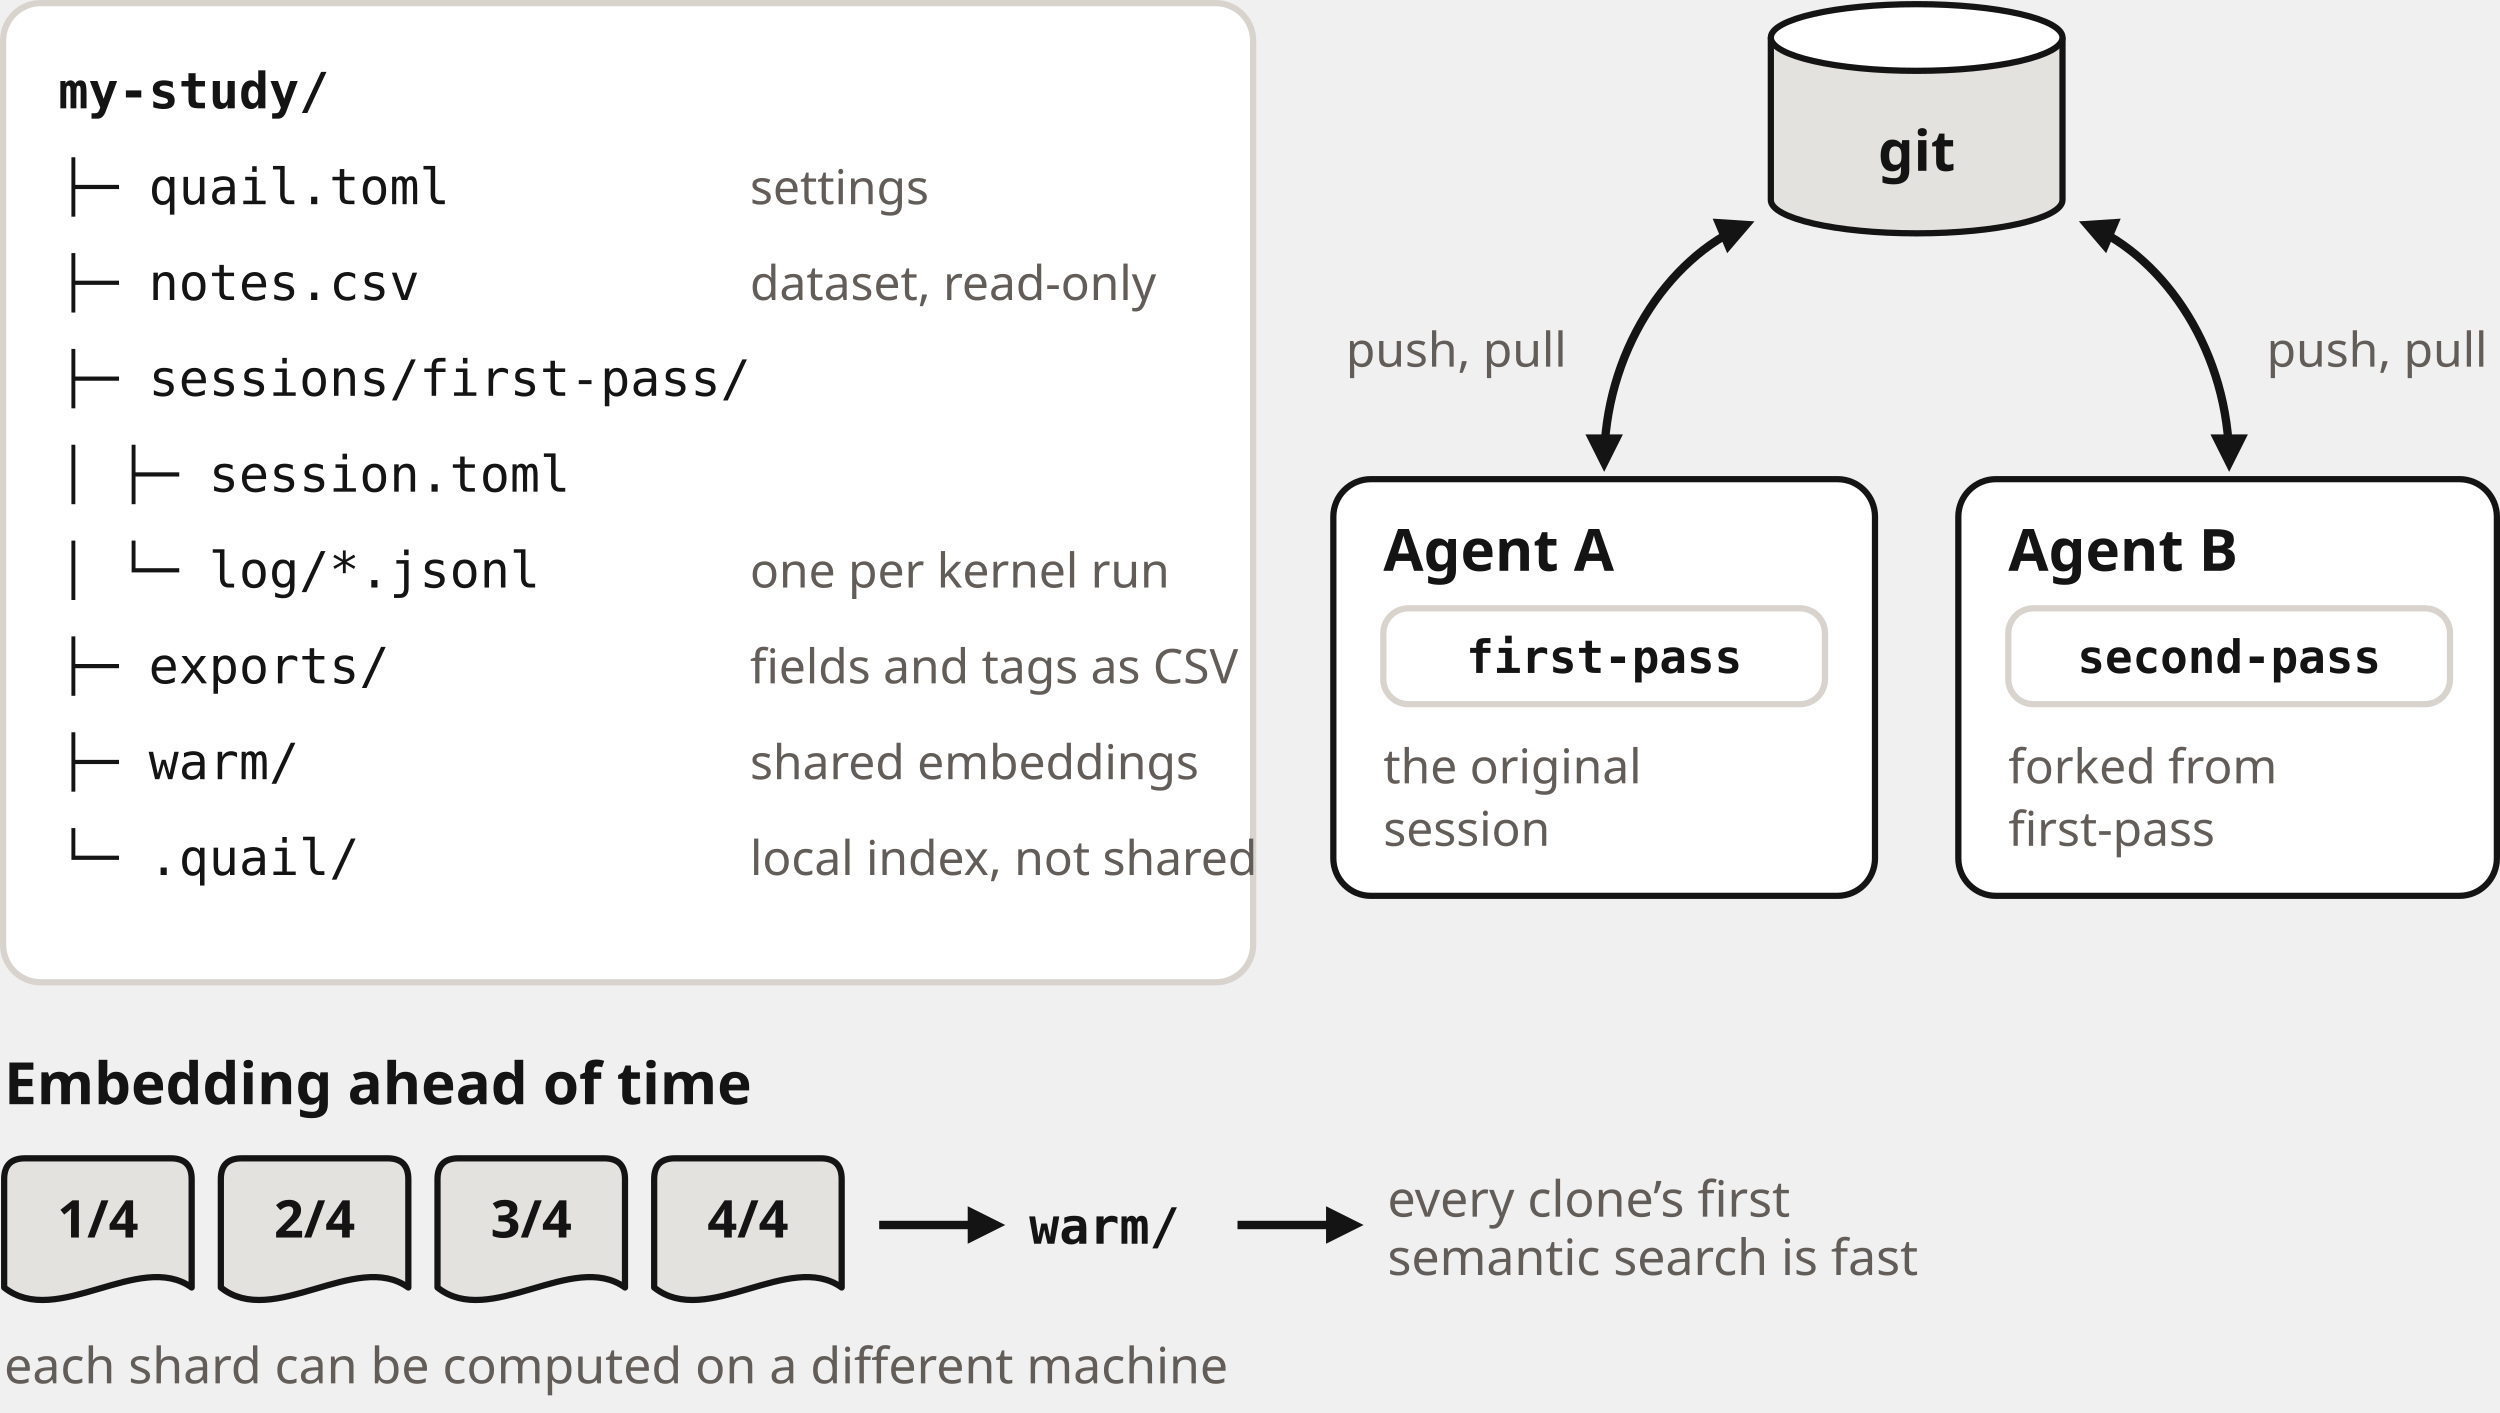
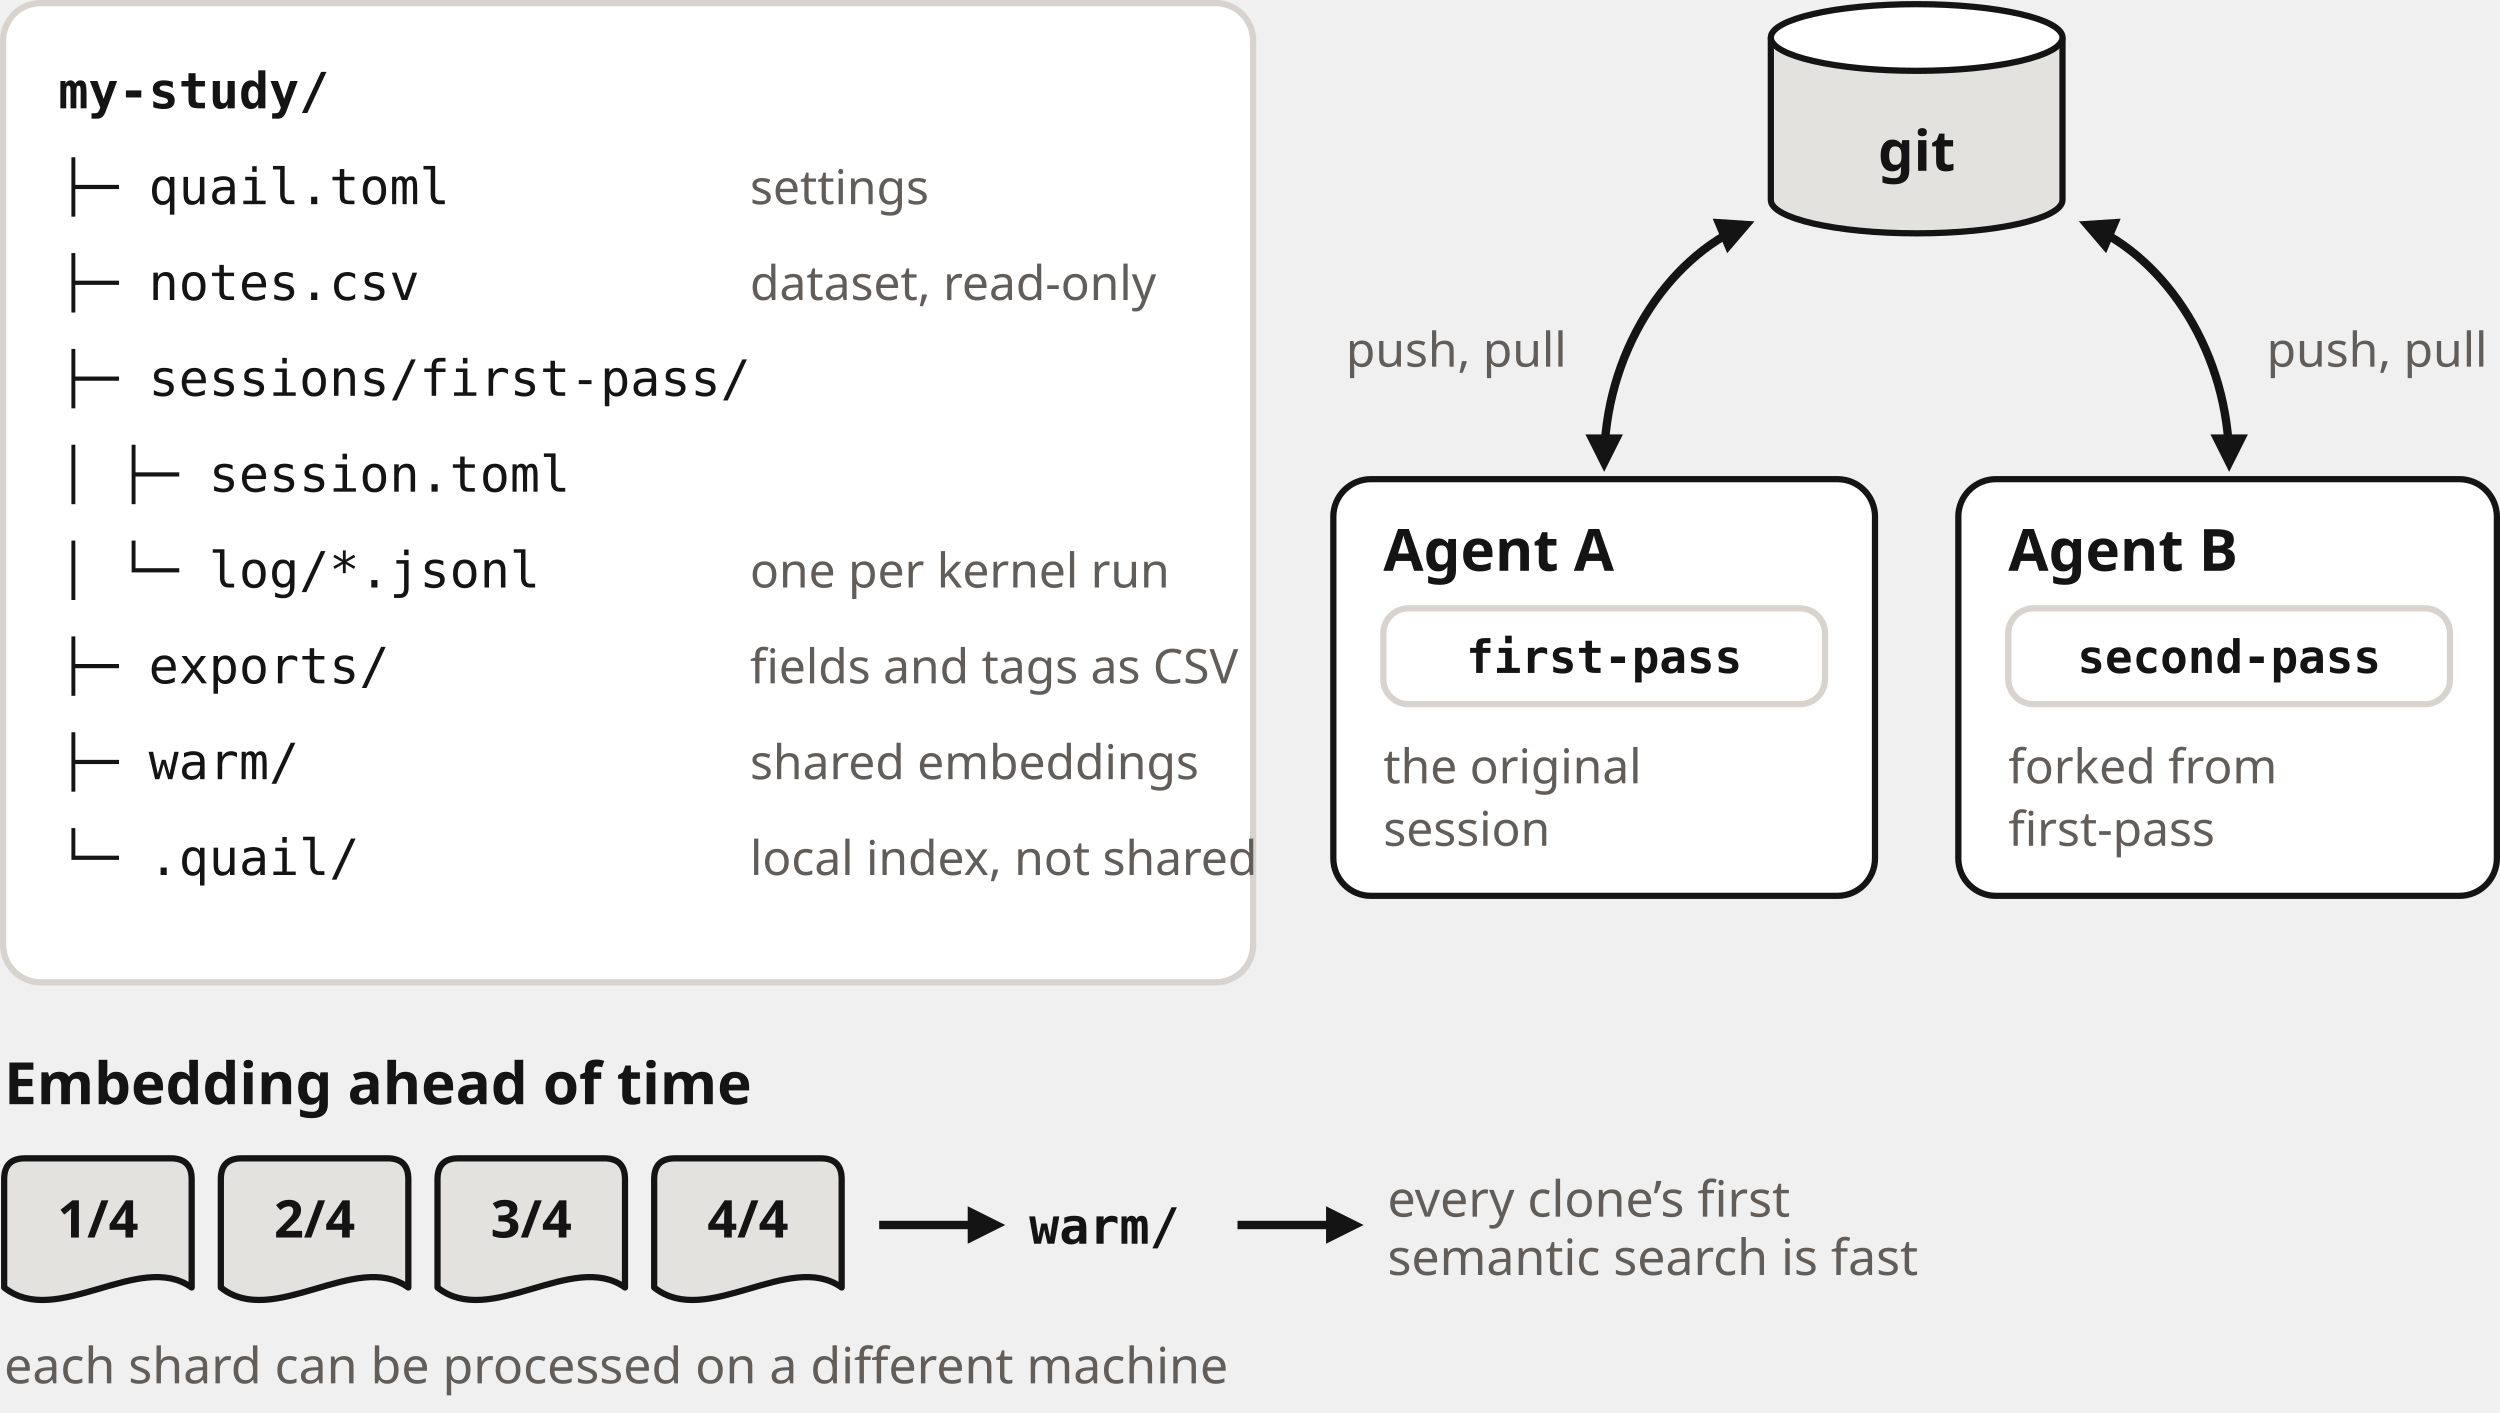
<svg xmlns="http://www.w3.org/2000/svg" viewBox="0 0 1200 678" width="1200" height="678">
  <style>
    text { font-family: 'Source Sans 3', sans-serif; fill: #141414; }
    .h { font-size: 30px; font-weight: 700; }
    .b { font-size: 25px; }
    .s { font-size: 24px; fill: #625D58; }
    .cap { font-size: 24px; font-weight: 700; fill: #625D58; }
    .m { font-family: 'Source Code Pro', monospace; font-size: 24px; font-weight: 500; font-variant-ligatures: none; }
    .ln { fill: none; stroke: #141414; stroke-width: 4; stroke-linecap: butt; stroke-linejoin: round; }
  </style>
  <defs>
    <marker id="a" viewBox="0 0 10 10" refX="7.5" refY="5" markerWidth="4.5" markerHeight="4.5" orient="auto-start-reverse">
      <path d="M0,0 L10,5 L0,10 z" fill="#141414" />
    </marker>
  </defs>
  <rect x="1.5" y="1.5" width="600" height="470" rx="18" fill="#fff" stroke="#D8D3CD" stroke-width="3" />
  <text class="m" x="28" y="52" style="font-weight:700">my-study/</text>
  <text class="m" x="28" y="98">├─ quail.toml</text>
  <text class="s" x="360" y="98" style="font-size:23px">settings</text>
  <text class="m" x="28" y="144">├─ notes.csv</text>
  <text class="s" x="360" y="144" style="font-size:23px">dataset, read-only</text>
  <text class="m" x="28" y="190">├─ sessions/first-pass/</text>
  <text class="m" x="28" y="236">│  ├─ session.toml</text>
  <text class="m" x="28" y="282">│  └─ log/*.jsonl</text>
  <text class="s" x="360" y="282" style="font-size:23px">one per kernel run</text>
  <text class="m" x="28" y="328">├─ exports/</text>
  <text class="s" x="360" y="328" style="font-size:23px">fields and tags as CSV</text>
  <text class="m" x="28" y="374">├─ warm/</text>
  <text class="s" x="360" y="374" style="font-size:23px">shared embeddings</text>
  <text class="m" x="28" y="420">└─ .quail/</text>
  <text class="s" x="360" y="420" style="font-size:23px">local index, not shared</text>
  <path d="M850,18 V96 A70.0,16 0 0 0 990,96 V18" fill="#E4E2DE" stroke="#141414" stroke-width="3" />
  <ellipse cx="920.0" cy="18" rx="70.0" ry="16" fill="#fff" stroke="#141414" stroke-width="3" />
  <text class="h" x="920" y="82" text-anchor="middle" style="font-size:27px">git</text>
  <rect x="640" y="230" width="260" height="200" rx="18" fill="#fff" stroke="#141414" stroke-width="3" />
  <text class="h" x="664" y="274" style="font-size:28px">Agent A</text>
  <rect x="664" y="292" width="212" height="46" rx="12" fill="#fff" stroke="#D8D3CD" stroke-width="3" />
  <text class="m" x="770" y="323" text-anchor="middle" style="font-size:22px;font-weight:700">first-pass</text>
  <text class="s" x="664" y="376" style="font-size:23px">the original</text>
  <text class="s" x="664" y="406" style="font-size:23px">session</text>
  <rect x="940" y="230" width="258.5" height="200" rx="18" fill="#fff" stroke="#141414" stroke-width="3" />
  <text class="h" x="964" y="274" style="font-size:28px">Agent B</text>
  <rect x="964" y="292" width="212" height="46" rx="12" fill="#fff" stroke="#D8D3CD" stroke-width="3" />
  <text class="m" x="1070" y="323" text-anchor="middle" style="font-size:22px;font-weight:700">second-pass</text>
  <text class="s" x="964" y="376" style="font-size:23px">forked from</text>
  <text class="s" x="964" y="406" style="font-size:23px">first-pass</text>
  <path class="ln" d="M770,222 C770,170 800,124 838,108" marker-end="url(#a)" marker-start="url(#a)" />
  <path class="ln" d="M1070,222 C1070,170 1040,124 1002,108" marker-end="url(#a)" marker-start="url(#a)" />
  <text class="s" x="752" y="176" text-anchor="end" style="font-size:23px">push, pull</text>
  <text class="s" x="1088" y="176" style="font-size:23px">push, pull</text>
  <text class="h" x="2" y="530" style="font-size:28px">Embedding ahead of time</text>
  <path d="M12,556 H82 Q92,556 92,566 V618 C67,600 27,638 2,618 V566 Q2,556 12,556 Z" fill="#E4E2DE" stroke="#141414" stroke-width="3" stroke-linejoin="round" />
  <text class="b" x="47" y="594" text-anchor="middle" style="font-weight:700">1/4</text>
  <path d="M116,556 H186 Q196,556 196,566 V618 C171,600 131,638 106,618 V566 Q106,556 116,556 Z" fill="#E4E2DE" stroke="#141414" stroke-width="3" stroke-linejoin="round" />
  <text class="b" x="151" y="594" text-anchor="middle" style="font-weight:700">2/4</text>
  <path d="M220,556 H290 Q300,556 300,566 V618 C275,600 235,638 210,618 V566 Q210,556 220,556 Z" fill="#E4E2DE" stroke="#141414" stroke-width="3" stroke-linejoin="round" />
  <text class="b" x="255" y="594" text-anchor="middle" style="font-weight:700">3/4</text>
  <path d="M324,556 H394 Q404,556 404,566 V618 C379,600 339,638 314,618 V566 Q314,556 324,556 Z" fill="#E4E2DE" stroke="#141414" stroke-width="3" stroke-linejoin="round" />
  <text class="b" x="359" y="594" text-anchor="middle" style="font-weight:700">4/4</text>
  <path class="ln" d="M422,588 L478,588" marker-end="url(#a)" />
  <text class="m" x="494" y="597" style="font-weight:700">warm/</text>
  <path class="ln" d="M594,588 L650,588" marker-end="url(#a)" />
  <text class="s" x="666" y="584">every clone’s first</text>
  <text class="s" x="666" y="612">semantic search is fast</text>
-   <text class="s" x="2" y="664">each shard can be computed on a different machine</text>
+   <text class="s" x="2" y="664">each shard can be processed on a different machine</text>
</svg>
